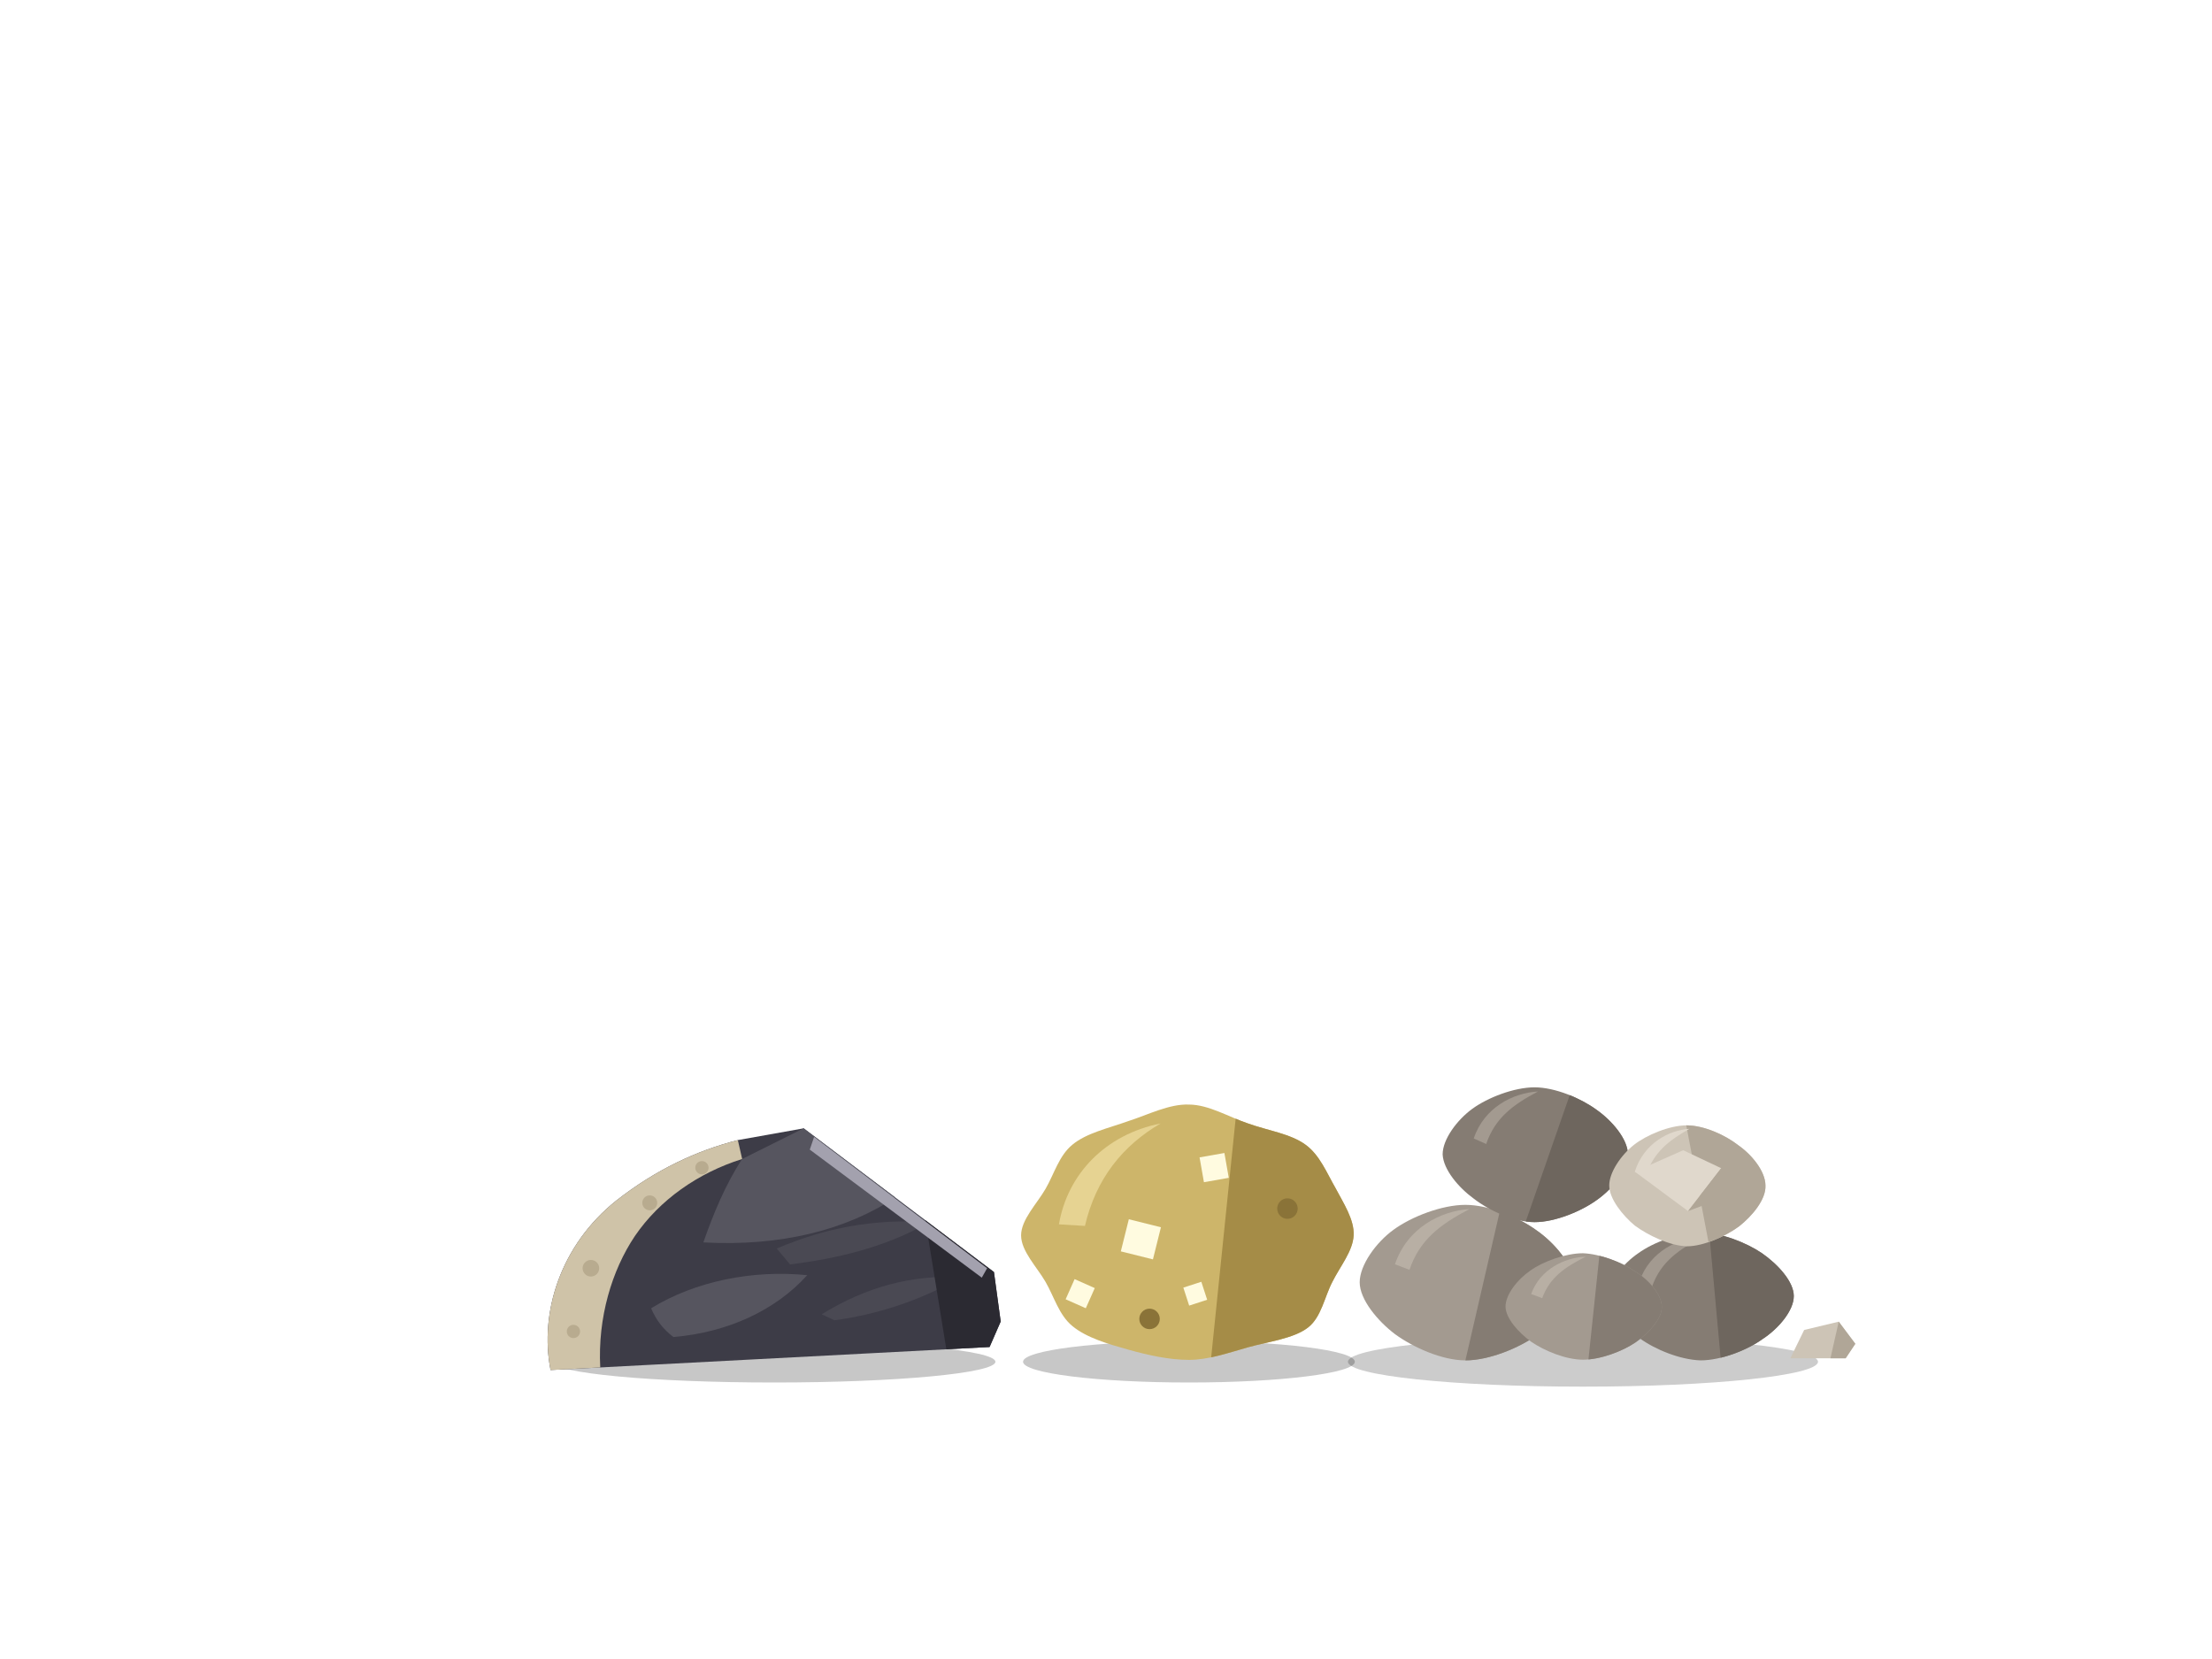
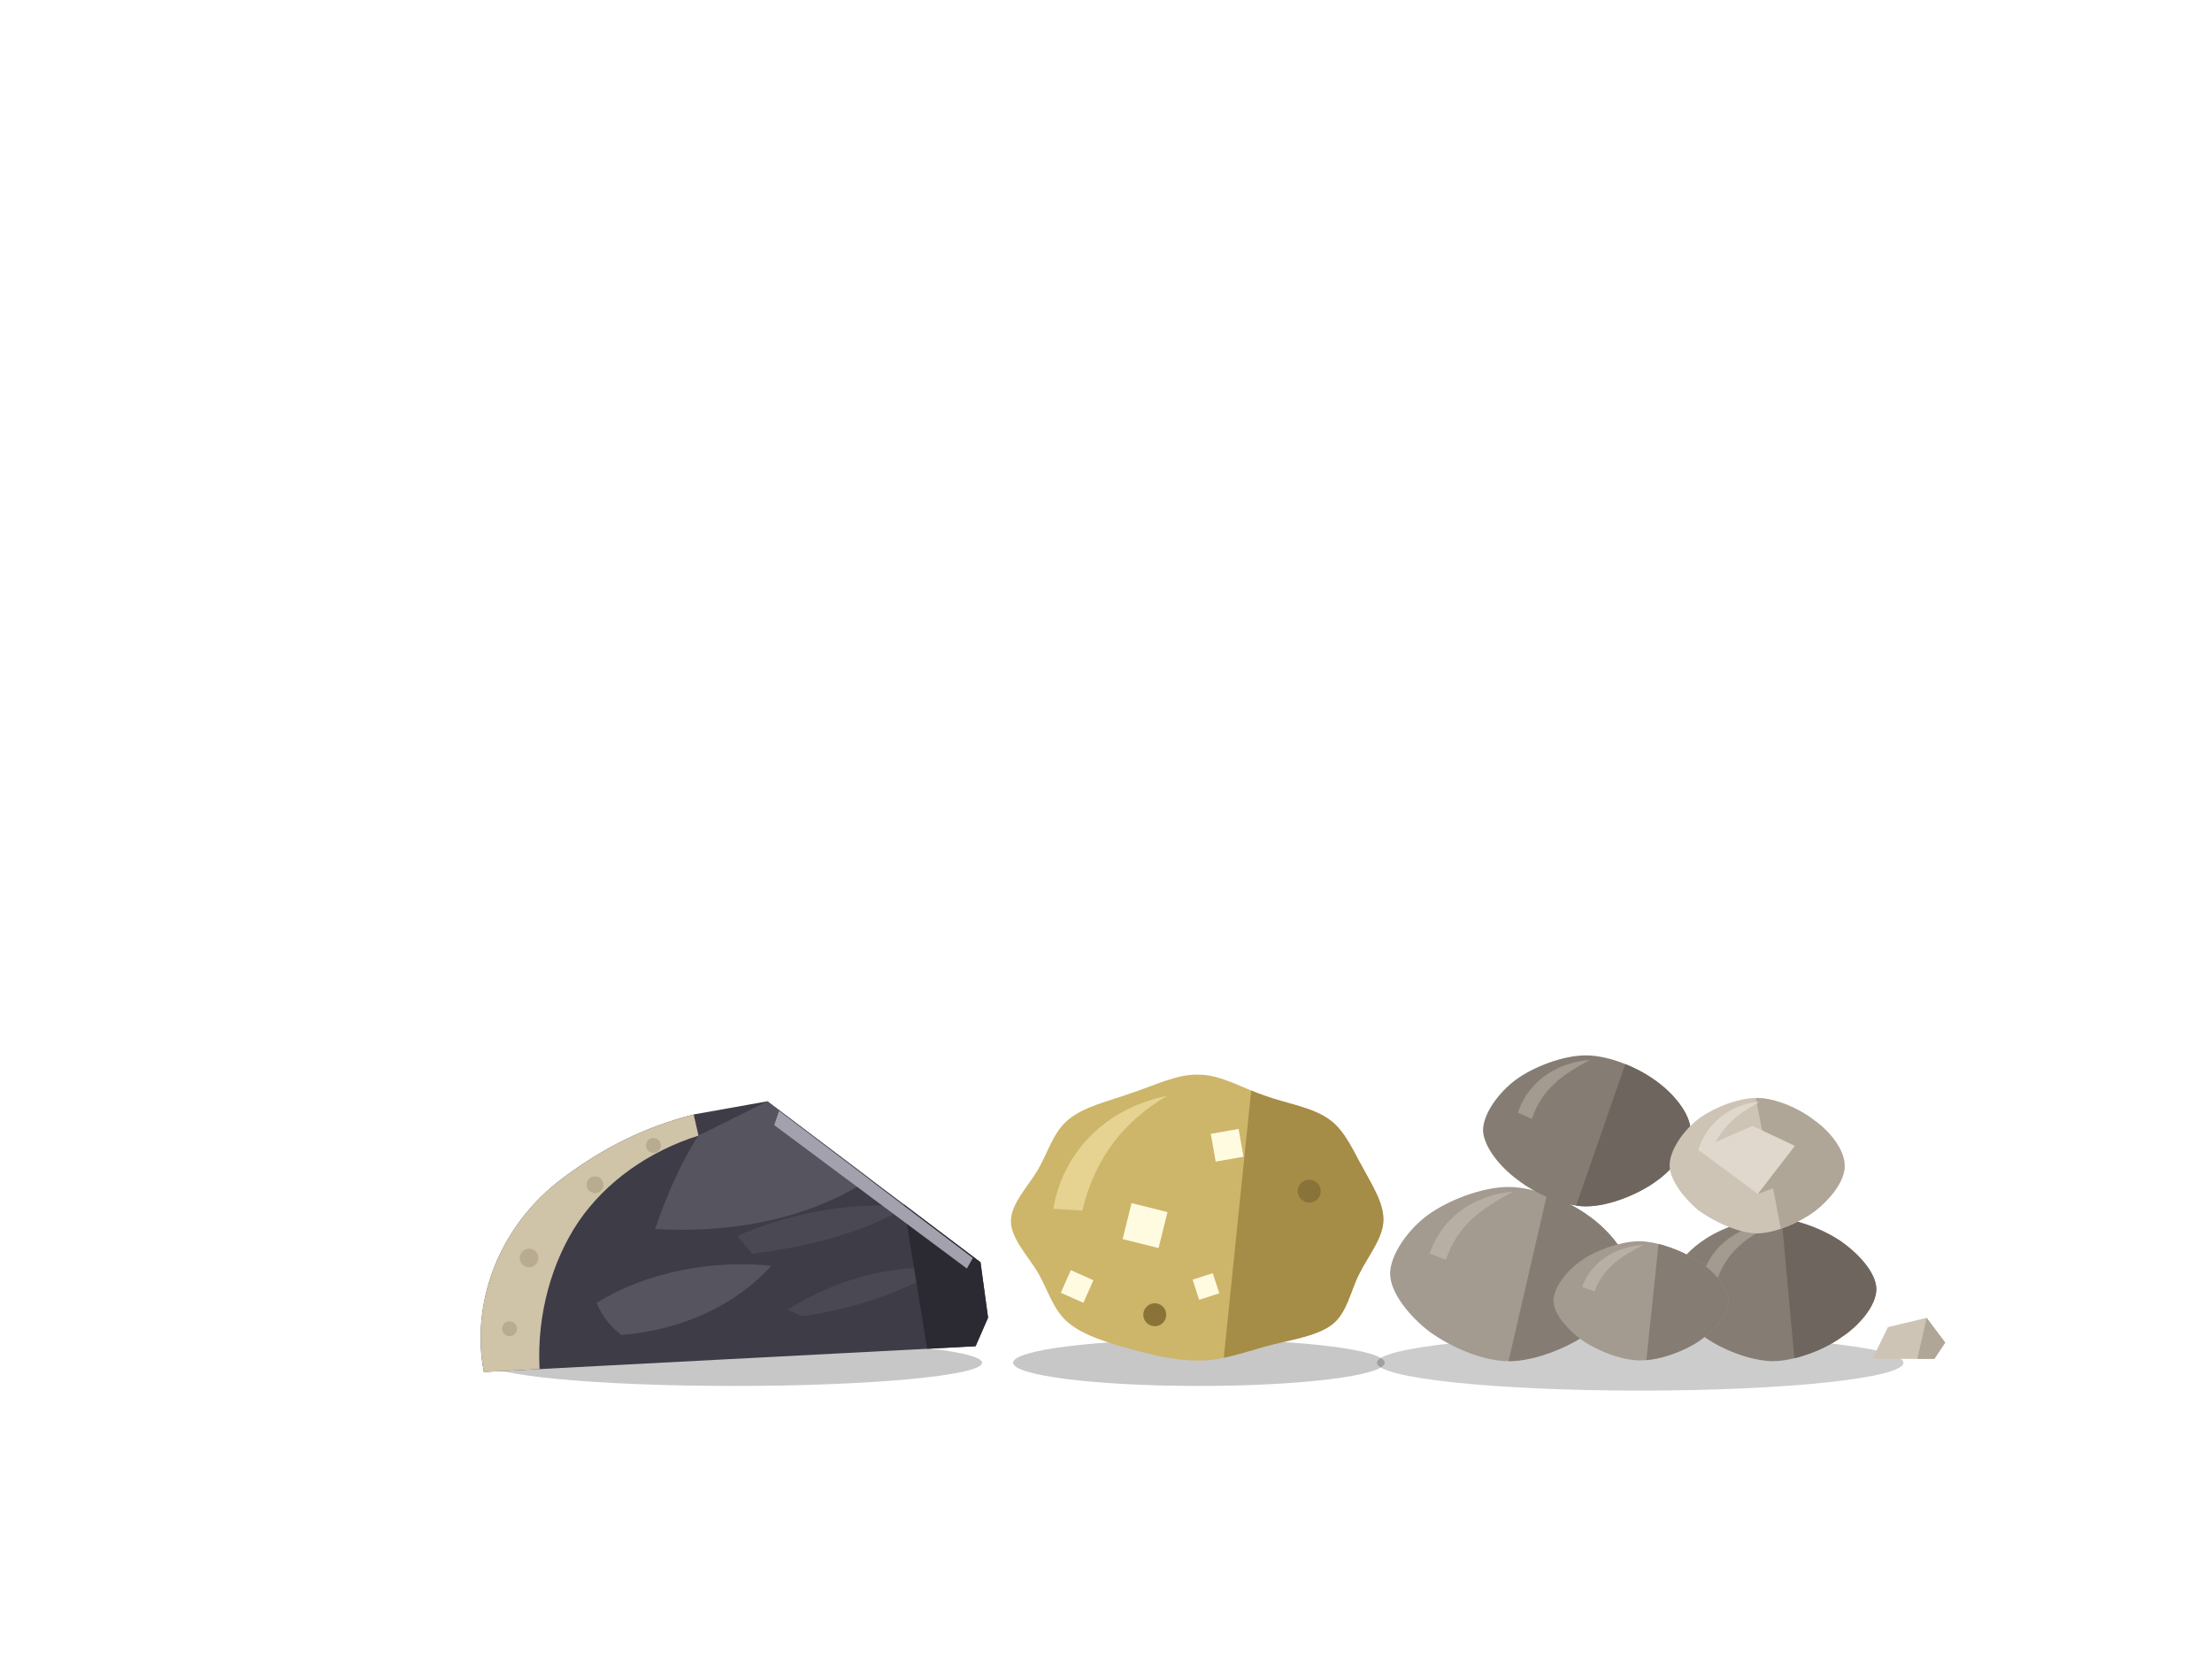
<svg xmlns="http://www.w3.org/2000/svg" width="320" height="240" viewBox="0 0 320 240">
-   <ellipse cx="112" cy="197" rx="32" ry="3" fill="#000" opacity=".22" />
-   <ellipse cx="172" cy="197" rx="24" ry="3" fill="#000" opacity=".22" />
-   <ellipse cx="229" cy="197" rx="34" ry="3.6" fill="#000" opacity=".2" />
-   <g transform="translate(112 196.5) rotate(-3) scale(1.2)">
-     <clipPath id="hfn-fl">
-       <path d="M-27 0C-28-7-25-15-18-20C-13-23.5-8-25.5-3-26.5L5-27.5 27-9 27.5-3 26 0Z" />
-     </clipPath>
-     <path fill="#3d3c47" d="M-27 0C-28-7-25-15-18-20C-13-23.5-8-25.5-3-26.5L5-27.5 27-9 27.5-3 26 0Z" />
-     <g clip-path="url(#hfn-fl)">
-       <path fill="#56555f" d="M-2.6-24.2 5-27.5 15.6-18.6C9.5-15 1.5-13.4-7.8-14.4C-6.4-17.8-4.8-21.2-2.6-24.2Z" />
-       <path fill="#56555f" d="M-14.5-6.8C-9-9.8-2-10.8 4.5-9.8C.5-5.8-5.4-3.4-12-3.2C-13.2-4.2-14-5.4-14.5-6.8Z" />
-       <path fill="#4a4953" d="M1-13.2C7-15.4 13-16.2 19.5-15.4C14-12.6 8-11.6 2.5-11.2Z M6-5C11.5-8 17-9.2 23-8.6C18-6 12.5-4.6 7.5-4.2Z" />
-       <path fill="#2b2a32" d="M17.5-30H31V2H21Z" />
-       <path fill="#cfc3a8" d="M-27 0C-28-7-25-15-18-20C-13-23.5-8-25.5-3-26.5L-2.6-24.2C-8-22.8-12.8-19.8-16-15.6C-19-11.6-21-6-21 0Z" />
-       <g fill="#b8ab8f">
-         <circle cx="-21.5" cy="-12" r="1" />
-         <circle cx="-14" cy="-19.5" r=".9" />
-         <circle cx="-24" cy="-4.5" r=".8" />
-         <circle cx="-7.5" cy="-23.4" r=".8" />
+   <g transform="translate(-19.2 -23.5) scale(1.12)">
+     <ellipse cx="112" cy="197" rx="32" ry="3" fill="#000" opacity=".22" />
+     <ellipse cx="172" cy="197" rx="24" ry="3" fill="#000" opacity=".22" />
+     <ellipse cx="229" cy="197" rx="34" ry="3.6" fill="#000" opacity=".2" />
+     <g transform="translate(112 196.5) rotate(-3) scale(1.2)">
+       <clipPath id="hfn-fl">
+         <path d="M-27 0C-28-7-25-15-18-20C-13-23.5-8-25.5-3-26.5L5-27.5 27-9 27.5-3 26 0Z" />
+       </clipPath>
+       <path fill="#3d3c47" d="M-27 0C-28-7-25-15-18-20C-13-23.5-8-25.5-3-26.5L5-27.5 27-9 27.5-3 26 0Z" />
+       <g clip-path="url(#hfn-fl)">
+         <path fill="#56555f" d="M-2.6-24.2 5-27.5 15.6-18.6C9.5-15 1.5-13.4-7.8-14.4C-6.4-17.8-4.8-21.2-2.6-24.2Z" />
+         <path fill="#56555f" d="M-14.5-6.8C-9-9.8-2-10.8 4.5-9.8C.5-5.8-5.4-3.4-12-3.2C-13.2-4.2-14-5.4-14.5-6.8Z" />
+         <path fill="#4a4953" d="M1-13.2C7-15.4 13-16.2 19.5-15.4C14-12.6 8-11.6 2.5-11.2Z M6-5C11.5-8 17-9.2 23-8.6C18-6 12.5-4.6 7.5-4.2Z" />
+         <path fill="#2b2a32" d="M17.5-30H31V2H21Z" />
+         <path fill="#cfc3a8" d="M-27 0C-28-7-25-15-18-20C-13-23.5-8-25.5-3-26.5L-2.6-24.2C-8-22.8-12.8-19.8-16-15.6C-19-11.6-21-6-21 0Z" />
+         <g fill="#b8ab8f">
+           <circle cx="-21.5" cy="-12" r="1" />
+           <circle cx="-14" cy="-19.5" r=".9" />
+           <circle cx="-24" cy="-4.5" r=".8" />
+           <circle cx="-7.5" cy="-23.4" r=".8" />
+         </g>
+       </g>
+       <path fill="#a3a1ae" d="M6.2-26.4 26.2-9.5 25.5-8.4 5.6-24.9Z" />
+     </g>
+     <g transform="translate(172 196.5) scale(1.14)">
+       <clipPath id="hfn-nd">
+         <path d="M0-32.2C2.5-32.2 5.1-30.6 7.5-29.8C10-28.9 12.9-28.5 14.8-27.1C16.6-25.8 17.5-23.5 18.6-21.6C19.6-19.7 21-17.6 20.9-15.6C20.8-13.6 19.2-11.7 18.2-9.7C17.2-7.8 16.8-5.2 15.1-3.9C13.3-2.5 10-2.1 7.5-1.4C5-0.7 2.5 0.2 0 0.2C-2.5 0.2-5.2-0.4-7.7-1.1C-10.2-1.8-13-2.6-14.8-4.1C-16.5-5.5-17.1-7.8-18.2-9.7C-19.3-11.6-21.3-13.6-21.3-15.6C-21.3-17.6-19.3-19.6-18.2-21.5C-17.1-23.4-16.5-25.7-14.8-27.1C-13-28.6-10.2-29.2-7.7-30.1C-5.2-30.9-2.5-32.3 0-32.2Z" />
+       </clipPath>
+       <path fill="#cdb56a" d="M0-32.2C2.5-32.2 5.1-30.6 7.5-29.8C10-28.9 12.9-28.5 14.8-27.1C16.6-25.8 17.5-23.5 18.6-21.6C19.6-19.7 21-17.6 20.9-15.6C20.8-13.6 19.2-11.7 18.2-9.7C17.2-7.8 16.8-5.2 15.1-3.9C13.3-2.5 10-2.1 7.5-1.4C5-0.7 2.5 0.2 0 0.2C-2.5 0.2-5.2-0.4-7.7-1.1C-10.2-1.8-13-2.6-14.8-4.1C-16.5-5.5-17.1-7.8-18.2-9.7C-19.3-11.6-21.3-13.6-21.3-15.6C-21.3-17.6-19.3-19.6-18.2-21.5C-17.1-23.4-16.5-25.7-14.8-27.1C-13-28.6-10.2-29.2-7.7-30.1C-5.2-30.9-2.5-32.3 0-32.2Z" />
+       <g clip-path="url(#hfn-nd)">
+         <path fill="#a58c47" d="M6.5-36H26V3H2.5Z" />
+         <path fill="#e6d392" d="M-16.5-17C-15.4-23.4-10.6-28.4-3.6-29.8C-8.4-27-11.8-22.8-13.2-16.8Z" />
+         <g fill="#8a7338">
+           <circle cx="-5" cy="-5" r="1.3" />
+           <circle cx="12.5" cy="-19" r="1.3" />
+         </g>
+       </g>
+       <g fill="#fffbe0">
+         <rect x="-8.2" y="-17.2" width="4.2" height="4.2" transform="rotate(14 -6.1 -15.1)" />
+         <rect x="1.6" y="-25.8" width="3.2" height="3.2" transform="rotate(-10 3.2 -24.2)" />
+         <rect x="-15.2" y="-9.6" width="2.8" height="2.8" transform="rotate(24 -13.8 -8.2)" />
+         <rect x="-.4" y="-9.4" width="2.4" height="2.4" transform="rotate(-18 .8 -8.2)" />
      </g>
    </g>
-     <path fill="#a3a1ae" d="M6.2-26.4 26.2-9.5 25.5-8.4 5.6-24.9Z" />
+     <clipPath id="hfn-r1">
+       <path d="M212 174.3C215.4 174.3 219.7 176.1 222.3 178C224.9 179.8 227.6 183 227.6 185.5C227.6 188 225 191.2 222.4 193.1C219.8 195 215.4 196.8 212 196.8C208.6 196.8 204.4 194.9 201.8 193C199.3 191.1 196.7 188 196.7 185.5C196.7 183 199.1 179.7 201.6 177.9C204.2 176 208.6 174.3 212 174.3Z" />
+     </clipPath>
+     <path fill="#a39a90" d="M212 174.3C215.4 174.3 219.7 176.1 222.3 178C224.9 179.8 227.6 183 227.6 185.5C227.6 188 225 191.2 222.4 193.1C219.8 195 215.4 196.8 212 196.8C208.6 196.8 204.4 194.9 201.8 193C199.3 191.1 196.7 188 196.7 185.5C196.7 183 199.1 179.7 201.6 177.9C204.2 176 208.6 174.3 212 174.3Z" />
+     <g clip-path="url(#hfn-r1)">
+       <path fill="#857c73" d="M217.6 172.5H230V198.5H211.6Z" />
+       <path fill="#b8afa4" d="M201.8 182.9C203.6 177.6 208.4 175.2 212.6 174.9C208.4 177.1 205.4 179.3 203.9 183.7Z" />
+     </g>
+     <clipPath id="hfn-r2">
+       <path d="M246 178.3C249 178.3 252.7 179.8 254.9 181.3C257.2 182.9 259.5 185.4 259.5 187.5C259.5 189.6 257.3 192.2 255 193.7C252.8 195.3 249 196.8 246 196.8C243 196.7 239.4 195.2 237.2 193.6C235 192.1 232.8 189.6 232.7 187.5C232.7 185.4 234.8 182.8 237 181.3C239.2 179.7 243 178.3 246 178.3Z" />
+     </clipPath>
+     <path fill="#857c73" d="M246 178.3C249 178.3 252.7 179.8 254.9 181.3C257.2 182.9 259.5 185.4 259.5 187.5C259.5 189.6 257.3 192.2 255 193.7C252.8 195.3 249 196.8 246 196.8C243 196.7 239.4 195.2 237.2 193.6C235 192.1 232.8 189.6 232.7 187.5C232.7 185.4 234.8 182.8 237 181.3C239.2 179.7 243 178.3 246 178.3Z" />
+     <g clip-path="url(#hfn-r2)">
+       <path fill="#6e665e" d="M247.1 176.5H262V198.5H249.1Z" />
+       <path fill="#a39a90" d="M237.2 185.3C238.7 181 242.9 179 246.5 178.9C242.9 180.7 240.3 182.5 239 186.1Z" />
+     </g>
+     <clipPath id="hfn-r3">
+       <path d="M229 181.3C231.5 181.4 234.6 182.6 236.5 183.9C238.5 185.1 240.4 187.3 240.4 189C240.5 190.7 238.5 192.9 236.6 194.2C234.7 195.5 231.5 196.7 229 196.7C226.5 196.7 223.4 195.4 221.5 194.1C219.7 192.8 217.8 190.7 217.8 189C217.8 187.3 219.5 185.1 221.4 183.8C223.2 182.5 226.5 181.3 229 181.3Z" />
+     </clipPath>
+     <path fill="#a39a90" d="M229 181.3C231.5 181.4 234.6 182.6 236.5 183.9C238.5 185.1 240.4 187.3 240.4 189C240.5 190.7 238.5 192.9 236.6 194.2C234.7 195.5 231.5 196.7 229 196.7C226.5 196.7 223.4 195.4 221.5 194.1C219.7 192.8 217.8 190.7 217.8 189C217.8 187.3 219.5 185.1 221.4 183.8C223.2 182.5 226.5 181.3 229 181.3Z" />
+     <g clip-path="url(#hfn-r3)">
+       <path fill="#857c73" d="M231.6 179.5H243V198.5H229.6Z" />
+       <path fill="#b8afa4" d="M221.5 187.2C222.8 183.6 226.4 181.9 229.4 181.8C226.4 183.3 224.2 184.8 223.1 187.8Z" />
+     </g>
+     <clipPath id="hfn-r4">
+       <path d="M222 157.3C225 157.3 228.7 158.9 230.9 160.5C233.2 162.1 235.5 164.8 235.5 167C235.5 169.2 233.3 172 231 173.6C228.8 175.2 225 176.8 222 176.8C219 176.8 215.4 175.1 213.2 173.4C211 171.8 208.8 169.2 208.7 167C208.7 164.8 210.8 162 213 160.4C215.2 158.8 219 157.3 222 157.3Z" />
+     </clipPath>
+     <path fill="#857c73" d="M222 157.3C225 157.3 228.7 158.9 230.9 160.5C233.2 162.1 235.5 164.8 235.5 167C235.5 169.2 233.3 172 231 173.6C228.8 175.2 225 176.8 222 176.8C219 176.8 215.4 175.1 213.2 173.4C211 171.8 208.8 169.2 208.7 167C208.7 164.8 210.8 162 213 160.4C215.2 158.8 219 157.3 222 157.3Z" />
+     <g clip-path="url(#hfn-r4)">
+       <path fill="#6e665e" d="M228.1 155.5H238V178.5H220.1Z" />
+       <path fill="#a39a90" d="M213.2 164.7C214.7 160.2 218.9 158.1 222.5 157.9C218.9 159.8 216.3 161.7 215 165.5Z" />
+     </g>
+     <clipPath id="hfn-r5">
+       <path d="M244 162.8C246.5 162.8 249.6 164.2 251.5 165.7C253.5 167.1 255.4 169.5 255.4 171.5C255.5 173.5 253.5 175.9 251.6 177.4C249.7 178.8 246.5 180.3 244 180.3C241.5 180.2 238.4 178.7 236.5 177.3C234.7 175.8 232.8 173.4 232.8 171.5C232.8 169.6 234.5 167.1 236.4 165.6C238.2 164.2 241.5 162.8 244 162.8Z" />
+     </clipPath>
+     <path fill="#cdc4b6" d="M244 162.8C246.5 162.8 249.6 164.2 251.5 165.7C253.5 167.1 255.4 169.5 255.4 171.5C255.5 173.5 253.5 175.9 251.6 177.4C249.7 178.8 246.5 180.3 244 180.3C241.5 180.2 238.4 178.7 236.5 177.3C234.7 175.8 232.8 173.4 232.8 171.5C232.8 169.6 234.5 167.1 236.4 165.6C238.2 164.2 241.5 162.8 244 162.8Z" />
+     <g clip-path="url(#hfn-r5)">
+       <path fill="#b0a697" d="M243.6 161H258V182H247.6Z" />
+       <path fill="#e0d8cc" d="M236.5 169.5C237.8 165.4 241.4 163.5 244.4 163.3C241.4 165 239.2 166.7 238.1 170.1Z" />
+     </g>
+     <path fill="#e0d8cc" d="M236.5 169.5 243.5 166.4 249 169 244.2 175.2Z" />
+     <path fill="#b0a697" d="M244.2 175.2 249 169 250.6 172.8Z" />
+     <path fill="#cdc4b6" d="M259 196.5 261 192.4 266 191.2 268.4 194.4 267 196.5Z" />
+     <path fill="#b0a697" d="M266 191.2 268.4 194.4 267 196.5H264.8Z" />
  </g>
-   <g transform="translate(172 196.5) scale(1.14)">
-     <clipPath id="hfn-nd">
-       <path d="M0 -32.2C2.5 -32.2 5.1 -30.6 7.5 -29.8C10 -28.9 12.9 -28.5 14.8 -27.1C16.6 -25.8 17.5 -23.5 18.6 -21.6C19.6 -19.7 21 -17.6 20.9 -15.6C20.8 -13.6 19.2 -11.7 18.2 -9.7C17.2 -7.8 16.8 -5.2 15.1 -3.9C13.3 -2.5 10 -2.1 7.5 -1.4C5 -0.7 2.5 0.2 0 0.2C-2.5 0.2 -5.2 -0.4 -7.7 -1.1C-10.2 -1.8 -13 -2.6 -14.8 -4.1C-16.5 -5.5 -17.1 -7.8 -18.2 -9.7C-19.3 -11.6 -21.3 -13.6 -21.3 -15.6C-21.3 -17.6 -19.3 -19.6 -18.2 -21.5C-17.1 -23.4 -16.5 -25.7 -14.8 -27.1C-13 -28.6 -10.2 -29.2 -7.7 -30.1C-5.2 -30.9 -2.5 -32.3 0 -32.2Z" />
-     </clipPath>
-     <path fill="#cdb56a" d="M0 -32.2C2.5 -32.2 5.1 -30.6 7.5 -29.8C10 -28.9 12.9 -28.5 14.8 -27.1C16.6 -25.8 17.5 -23.5 18.6 -21.6C19.6 -19.7 21 -17.6 20.9 -15.6C20.8 -13.6 19.2 -11.7 18.2 -9.7C17.2 -7.8 16.8 -5.2 15.1 -3.9C13.3 -2.5 10 -2.1 7.5 -1.4C5 -0.7 2.5 0.2 0 0.2C-2.5 0.2 -5.2 -0.4 -7.7 -1.1C-10.2 -1.8 -13 -2.6 -14.8 -4.1C-16.5 -5.5 -17.1 -7.8 -18.2 -9.7C-19.3 -11.6 -21.3 -13.6 -21.3 -15.6C-21.3 -17.6 -19.3 -19.6 -18.2 -21.5C-17.1 -23.4 -16.5 -25.7 -14.8 -27.1C-13 -28.6 -10.2 -29.2 -7.7 -30.1C-5.2 -30.9 -2.5 -32.3 0 -32.2Z" />
-     <g clip-path="url(#hfn-nd)">
-       <path fill="#a58c47" d="M6.5-36H26V3H2.5Z" />
-       <path fill="#e6d392" d="M-16.5-17C-15.4-23.4-10.6-28.4-3.6-29.8C-8.4-27-11.8-22.8-13.2-16.8Z" />
-       <g fill="#8a7338">
-         <circle cx="-5" cy="-5" r="1.3" />
-         <circle cx="12.5" cy="-19" r="1.3" />
-       </g>
-     </g>
-     <g fill="#fffbe0">
-       <rect x="-8.2" y="-17.2" width="4.2" height="4.2" transform="rotate(14 -6.1 -15.1)" />
-       <rect x="1.6" y="-25.8" width="3.2" height="3.2" transform="rotate(-10 3.2 -24.2)" />
-       <rect x="-15.2" y="-9.6" width="2.8" height="2.8" transform="rotate(24 -13.8 -8.2)" />
-       <rect x="-.4" y="-9.4" width="2.4" height="2.4" transform="rotate(-18 .8 -8.2)" />
-     </g>
-   </g>
-   <clipPath id="hfn-r1">
-     <path d="M212 174.3C215.4 174.3 219.7 176.1 222.3 178C224.9 179.8 227.6 183 227.6 185.5C227.6 188 225 191.2 222.4 193.1C219.8 195 215.4 196.8 212 196.8C208.6 196.8 204.4 194.9 201.8 193C199.3 191.1 196.7 188 196.7 185.5C196.7 183 199.1 179.7 201.6 177.9C204.2 176 208.6 174.3 212 174.3Z" />
-   </clipPath>
-   <path fill="#a39a90" d="M212 174.3C215.4 174.3 219.7 176.1 222.3 178C224.9 179.8 227.6 183 227.6 185.5C227.6 188 225 191.2 222.4 193.1C219.8 195 215.4 196.8 212 196.8C208.6 196.8 204.4 194.9 201.8 193C199.3 191.1 196.7 188 196.7 185.5C196.7 183 199.1 179.7 201.6 177.9C204.2 176 208.6 174.3 212 174.3Z" />
-   <g clip-path="url(#hfn-r1)">
-     <path fill="#857c73" d="M217.6 172.5H230V198.5H211.6Z" />
-     <path fill="#b8afa4" d="M201.8 182.9C203.6 177.6 208.4 175.2 212.6 174.9C208.4 177.1 205.4 179.3 203.9 183.7Z" />
-   </g>
-   <clipPath id="hfn-r2">
-     <path d="M246 178.3C249 178.3 252.7 179.8 254.9 181.3C257.2 182.9 259.5 185.4 259.5 187.5C259.5 189.6 257.3 192.2 255 193.7C252.8 195.3 249 196.8 246 196.8C243 196.7 239.4 195.2 237.2 193.6C235 192.1 232.8 189.6 232.7 187.5C232.7 185.4 234.8 182.8 237 181.3C239.2 179.7 243 178.3 246 178.3Z" />
-   </clipPath>
-   <path fill="#857c73" d="M246 178.3C249 178.3 252.7 179.8 254.9 181.3C257.2 182.9 259.5 185.4 259.5 187.5C259.5 189.6 257.3 192.2 255 193.7C252.8 195.3 249 196.8 246 196.8C243 196.7 239.4 195.2 237.2 193.6C235 192.1 232.8 189.6 232.7 187.5C232.7 185.4 234.8 182.8 237 181.3C239.2 179.7 243 178.3 246 178.3Z" />
-   <g clip-path="url(#hfn-r2)">
-     <path fill="#6e665e" d="M247.1 176.5H262V198.5H249.1Z" />
-     <path fill="#a39a90" d="M237.2 185.3C238.7 181 242.9 179 246.5 178.9C242.9 180.7 240.3 182.5 239 186.1Z" />
-   </g>
-   <clipPath id="hfn-r3">
-     <path d="M229 181.3C231.5 181.4 234.6 182.6 236.5 183.9C238.5 185.1 240.4 187.3 240.4 189C240.5 190.7 238.5 192.9 236.6 194.2C234.7 195.5 231.5 196.7 229 196.7C226.5 196.7 223.4 195.4 221.5 194.1C219.7 192.8 217.8 190.7 217.8 189C217.8 187.3 219.5 185.1 221.4 183.8C223.2 182.5 226.5 181.3 229 181.3Z" />
-   </clipPath>
-   <path fill="#a39a90" d="M229 181.3C231.5 181.4 234.6 182.6 236.5 183.9C238.5 185.1 240.4 187.3 240.4 189C240.5 190.7 238.5 192.9 236.6 194.2C234.7 195.5 231.5 196.7 229 196.7C226.5 196.7 223.4 195.4 221.5 194.1C219.7 192.8 217.8 190.7 217.8 189C217.8 187.3 219.5 185.1 221.4 183.8C223.2 182.5 226.5 181.3 229 181.3Z" />
-   <g clip-path="url(#hfn-r3)">
-     <path fill="#857c73" d="M231.6 179.5H243V198.5H229.6Z" />
-     <path fill="#b8afa4" d="M221.5 187.2C222.8 183.6 226.4 181.9 229.4 181.8C226.4 183.3 224.2 184.8 223.1 187.8Z" />
-   </g>
-   <clipPath id="hfn-r4">
-     <path d="M222 157.3C225 157.3 228.7 158.9 230.9 160.5C233.2 162.1 235.5 164.8 235.5 167C235.5 169.2 233.3 172 231 173.6C228.8 175.2 225 176.8 222 176.8C219 176.8 215.4 175.1 213.2 173.4C211 171.8 208.8 169.2 208.7 167C208.7 164.8 210.8 162 213 160.4C215.2 158.8 219 157.3 222 157.3Z" />
-   </clipPath>
-   <path fill="#857c73" d="M222 157.3C225 157.3 228.7 158.9 230.9 160.5C233.2 162.1 235.5 164.8 235.5 167C235.5 169.2 233.3 172 231 173.6C228.8 175.2 225 176.8 222 176.8C219 176.8 215.4 175.1 213.2 173.4C211 171.8 208.8 169.2 208.7 167C208.7 164.8 210.8 162 213 160.4C215.2 158.8 219 157.3 222 157.3Z" />
-   <g clip-path="url(#hfn-r4)">
-     <path fill="#6e665e" d="M228.1 155.5H238V178.5H220.1Z" />
-     <path fill="#a39a90" d="M213.2 164.7C214.7 160.2 218.9 158.1 222.5 157.9C218.9 159.8 216.3 161.7 215 165.5Z" />
-   </g>
-   <clipPath id="hfn-r5">
-     <path d="M244 162.8C246.5 162.8 249.6 164.2 251.5 165.7C253.5 167.1 255.4 169.5 255.4 171.5C255.5 173.5 253.5 175.9 251.6 177.4C249.7 178.8 246.5 180.3 244 180.3C241.5 180.2 238.4 178.7 236.5 177.3C234.7 175.8 232.8 173.4 232.8 171.5C232.8 169.6 234.5 167.1 236.4 165.6C238.2 164.2 241.5 162.8 244 162.8Z" />
-   </clipPath>
-   <path fill="#cdc4b6" d="M244 162.8C246.5 162.8 249.6 164.2 251.5 165.7C253.5 167.1 255.4 169.5 255.4 171.5C255.5 173.5 253.5 175.9 251.6 177.4C249.7 178.8 246.5 180.3 244 180.3C241.5 180.2 238.4 178.7 236.5 177.3C234.7 175.8 232.8 173.4 232.8 171.5C232.8 169.6 234.5 167.1 236.4 165.6C238.2 164.2 241.5 162.8 244 162.8Z" />
-   <g clip-path="url(#hfn-r5)">
-     <path fill="#b0a697" d="M243.6 161H258V182H247.6Z" />
-     <path fill="#e0d8cc" d="M236.5 169.5C237.8 165.4 241.4 163.5 244.4 163.3C241.4 165 239.2 166.7 238.1 170.1Z" />
-   </g>
-   <path fill="#e0d8cc" d="M236.5 169.5 243.5 166.4 249 169 244.2 175.2Z" />
-   <path fill="#b0a697" d="M244.2 175.2 249 169 250.6 172.8Z" />
-   <path fill="#cdc4b6" d="M259 196.5 261 192.4 266 191.2 268.4 194.4 267 196.5Z" />
-   <path fill="#b0a697" d="M266 191.2 268.4 194.4 267 196.5H264.8Z" />
</svg>
